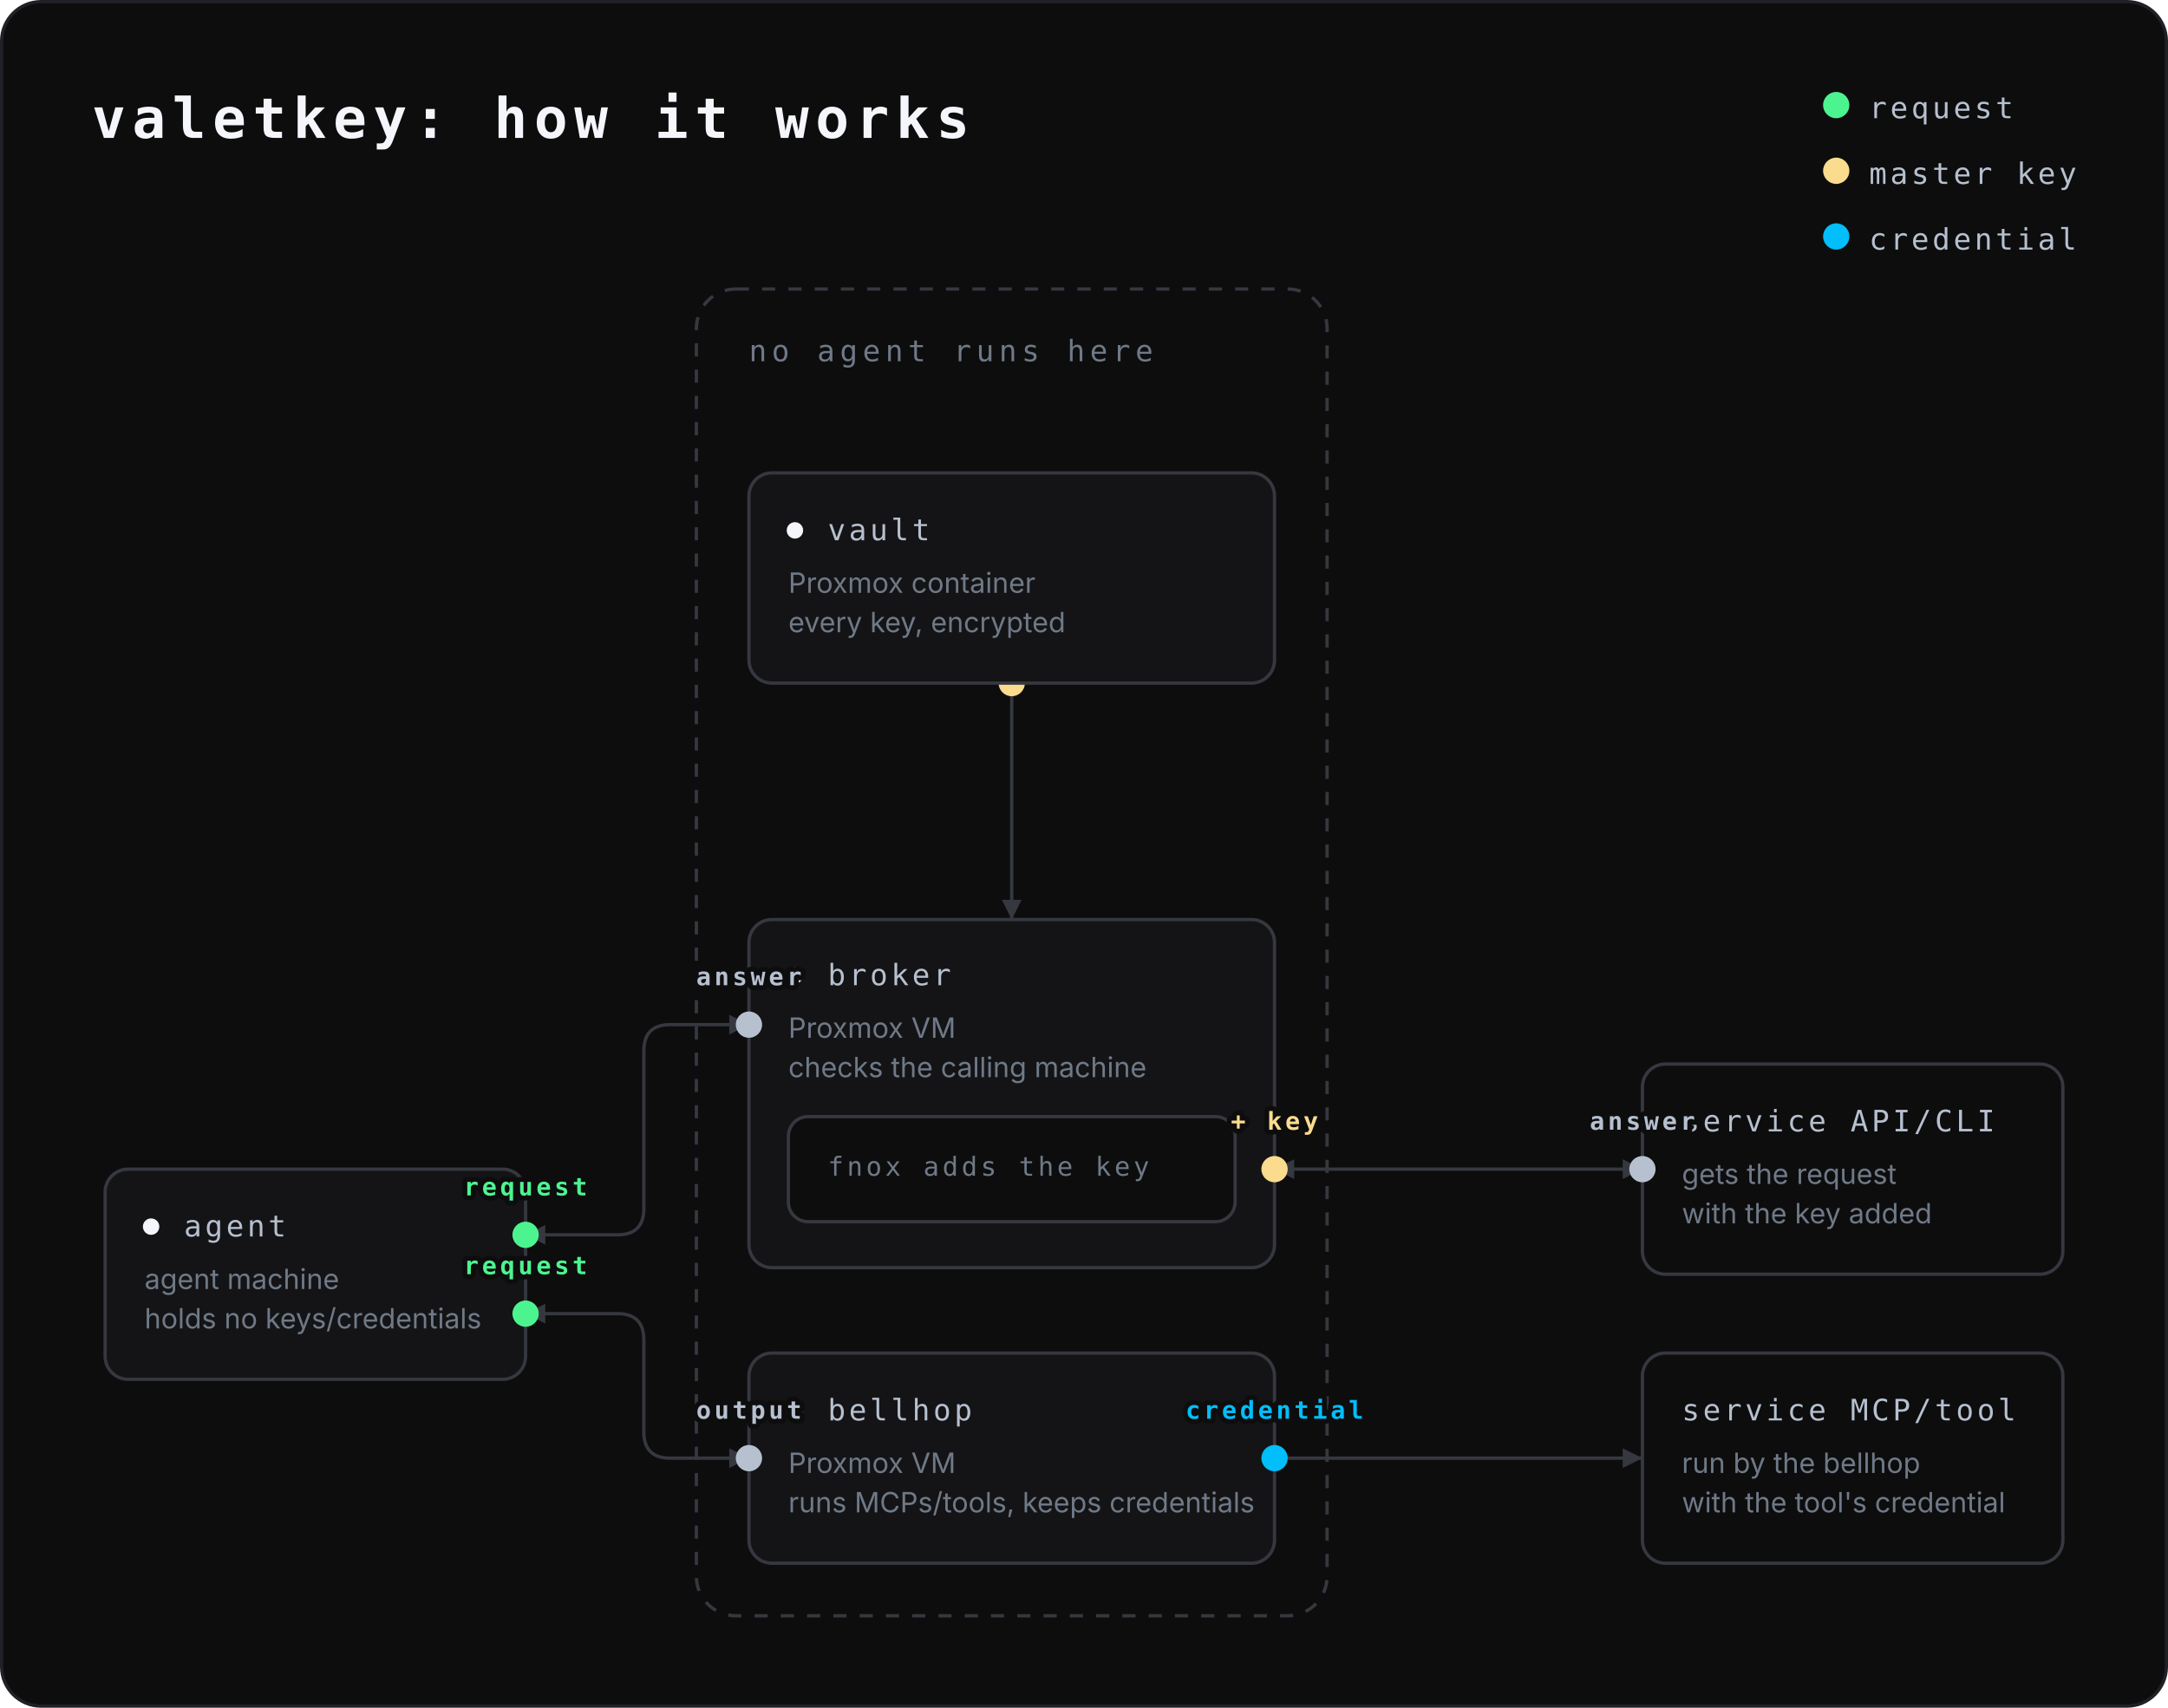
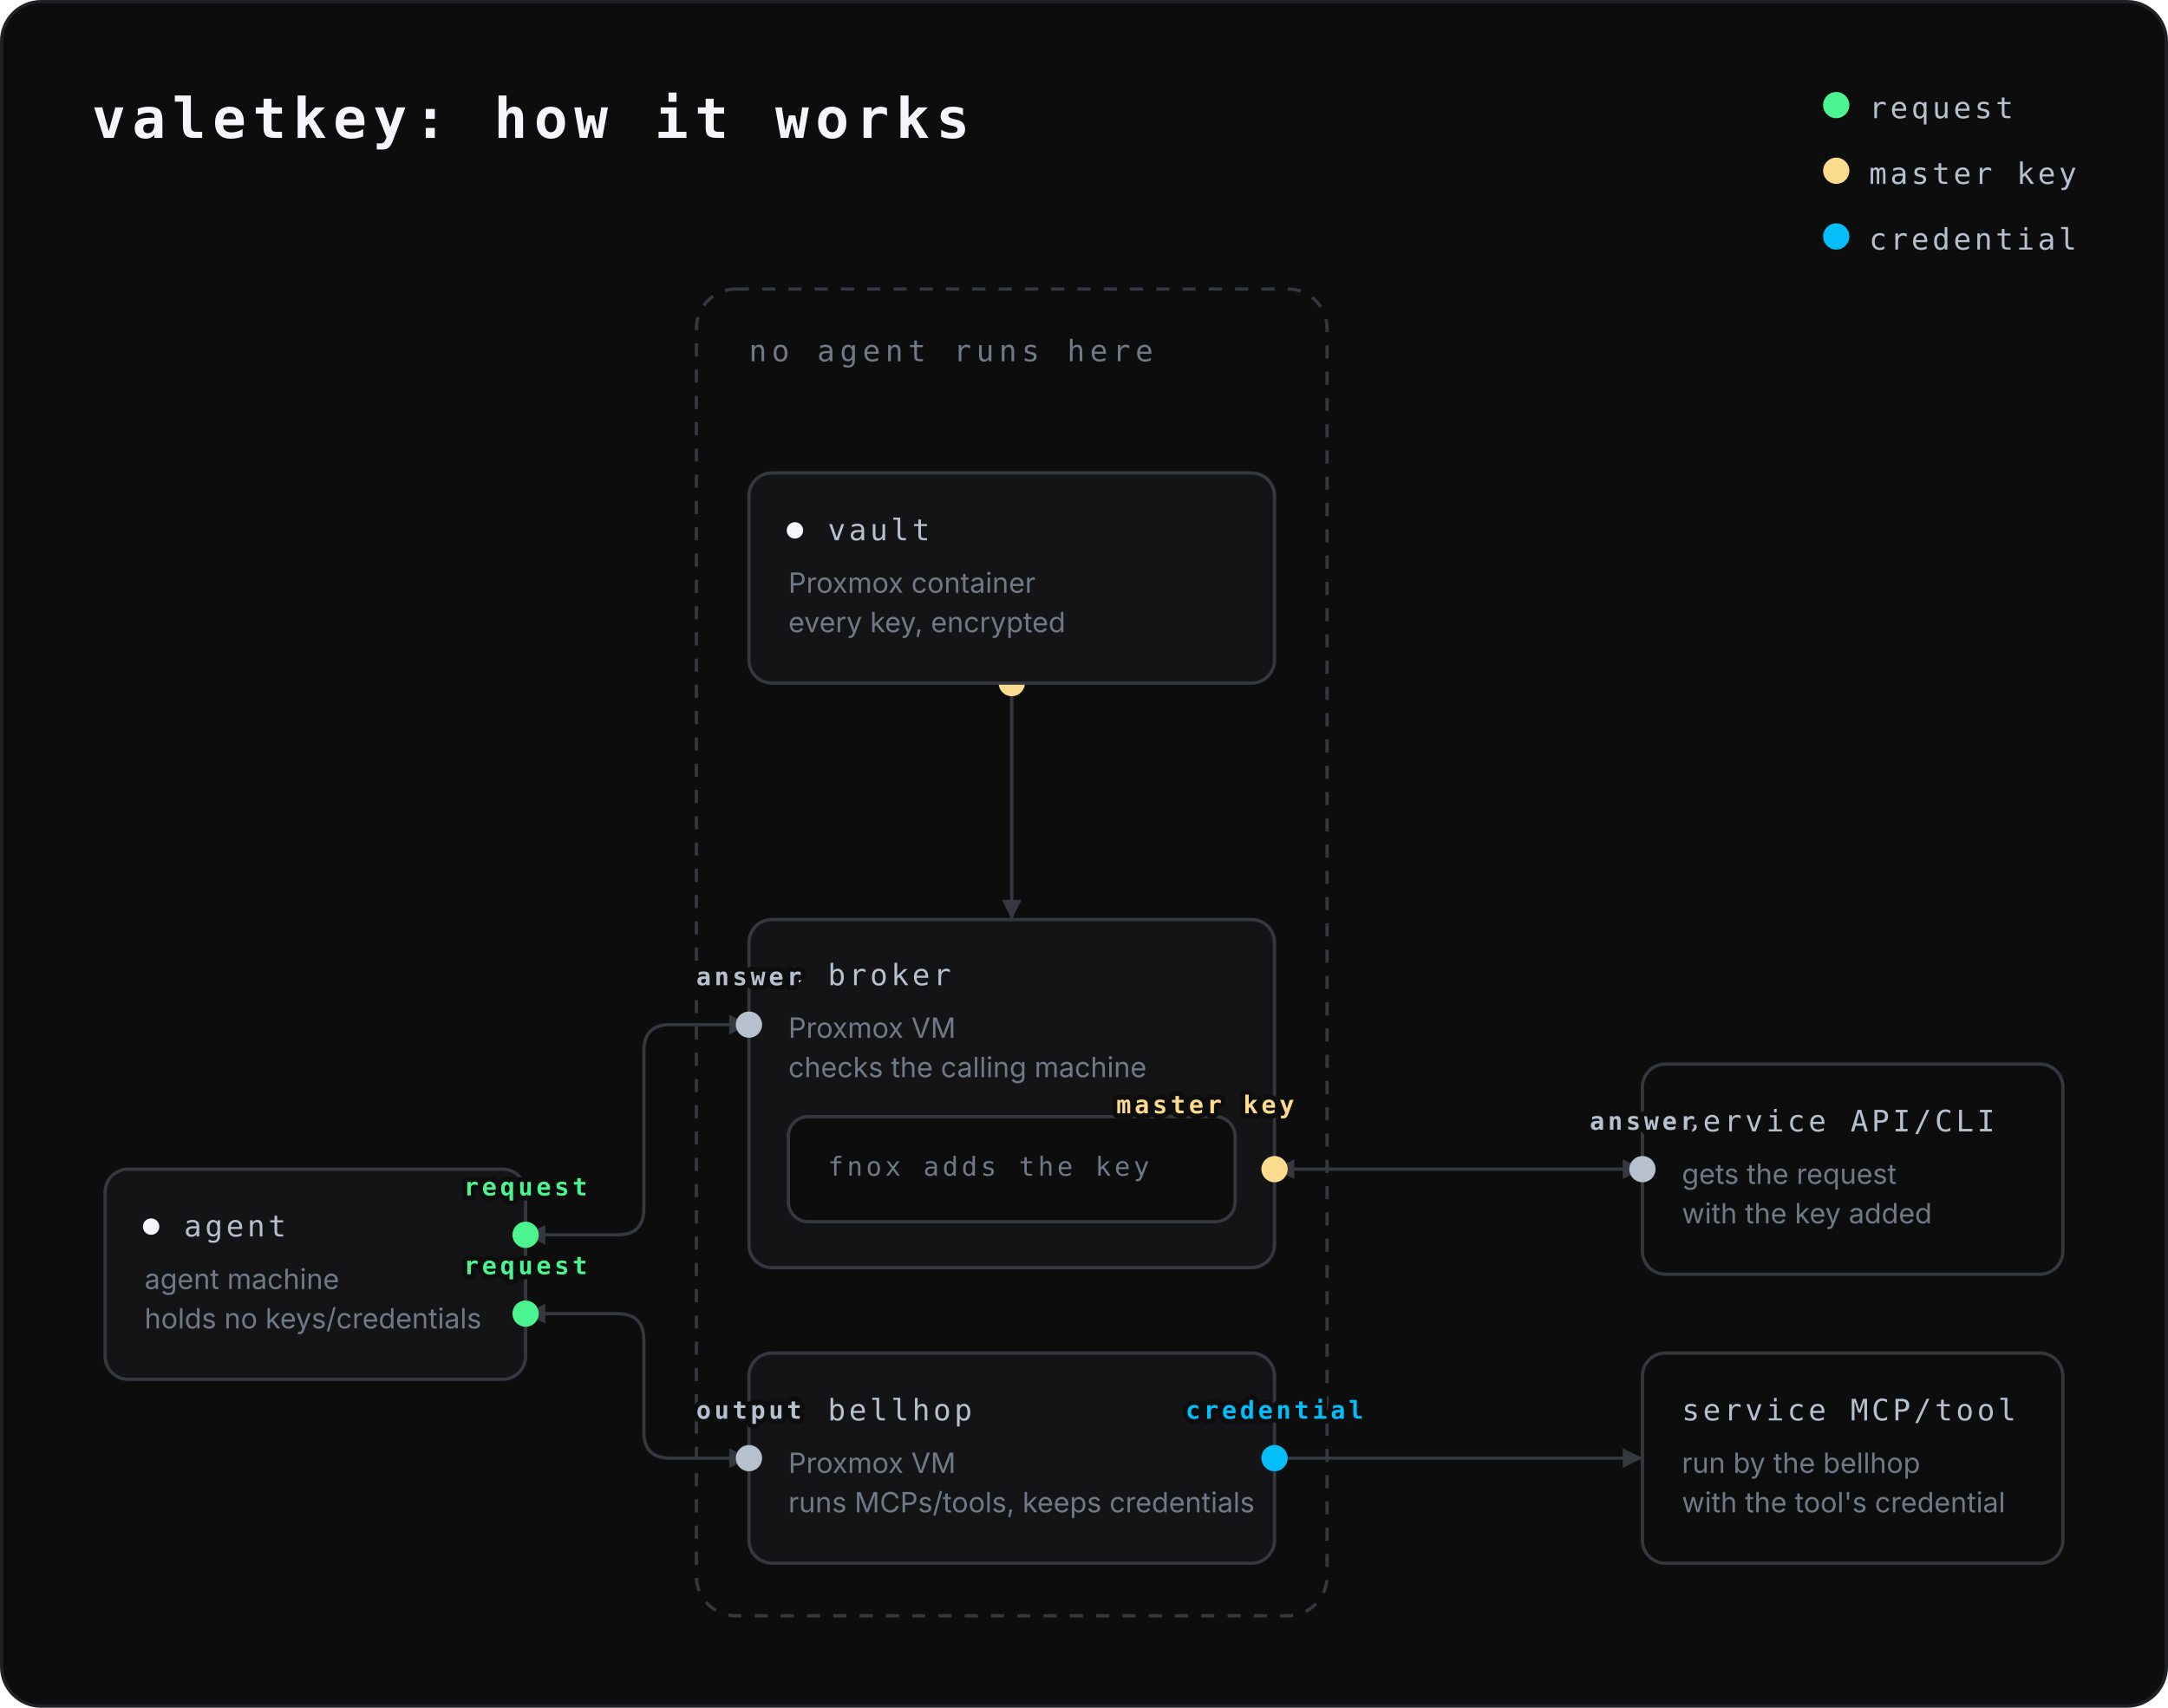
<svg xmlns="http://www.w3.org/2000/svg" width="660" height="520" viewBox="0 0 660 520" fill="none" role="img" aria-label="An agent machine that holds no keys sends the broker a request; the broker checks the calling machine, takes the master key from the vault, and fnox adds it on the way to the service. The answer returns without the key. A tool that keeps its own credential runs on the bellhop, which returns only the output.">
  <style>
    /* ---- type ramp (dark skin) --------------------------------------- */
    text { font-family: 'Source Code Pro', ui-monospace, Menlo, Consolas, monospace; }
    .t-title { font-size: 17px; font-weight: 700; letter-spacing: 2px; fill: #F4F6FC; }
    .t-sub   { font-family: Inter, -apple-system, 'Segoe UI', sans-serif; font-size: 13px; fill: #6F7987; }
    .t-zone  { font-size: 9px; letter-spacing: 1.5px; fill: #6F7987; }
    .t-name  { font-size: 9px; letter-spacing: 1px; fill: #B6C0CF; }
    .t-small { font-size: 8px; letter-spacing: 1px; fill: #6F7987; }
    .t-desc  { font-family: Inter, -apple-system, 'Segoe UI', sans-serif; font-size: 8.5px; fill: #6F7987; }
    .t-tag   { font-size: 7.5px; font-weight: 600; letter-spacing: 1px; paint-order: stroke; stroke: #0D0D0E; stroke-width: 3px; stroke-linejoin: round; }
    .t-prose { font-family: Inter, -apple-system, 'Segoe UI', sans-serif; font-size: 10px; fill: #6F7987; }
    .t-badge { font-size: 8.5px; font-weight: 600; letter-spacing: 1px; fill: #A880FF; }

    /* ---- motion base classes ----------------------------------------- */
    .pkt   { animation-timing-function: linear; animation-iteration-count: infinite; }
    .story { animation-timing-function: linear; animation-iteration-count: infinite; }
    .ring  { transform-box: fill-box; transform-origin: center; opacity: 0;
             animation-timing-function: linear; animation-iteration-count: infinite; }
    .glow  { opacity: 0; animation-timing-function: linear; animation-iteration-count: infinite; }
    .bar   { transform-box: fill-box; transform-origin: left;
             animation-timing-function: linear; animation-iteration-count: infinite; }
    .tick  { animation: tick 2.6s ease-in-out infinite; }
    @keyframes tick { 0%, 100% { opacity: 1; } 50% { opacity: 0.3; } }

    /* @motion:css */
    /* generated by timeline.py — loop 14s — edit the spec, not this block */
    .story, .pkt, .ring, .glow, .bar { animation-duration: 14s; }
    /* ph1: act 1 */
    @keyframes ph1 { 0%, 11.43% { opacity: 1; } 12.14%, 100% { opacity: 0; } }
    /* m1: the agent calls a route on the broker; the request holds no key */
    @keyframes m1 {
      0%, 2.14% { transform: translate(0, 0); opacity: 0; }
      2.57% { opacity: 1; }
      4.48% { transform: translate(36px, 0px); }
      8.64% { transform: translate(36px, -64px); }
      10.71% { transform: translate(68px, -64px); opacity: 1; }
      11.57%, 100% { transform: translate(68px, -64px); opacity: 0; }
    }
    @keyframes m1-ring { 0%, 10.71% { transform: scale(0.4); opacity: 0; } 11% { transform: scale(0.5); opacity: 0.8; } 14.29%, 100% { transform: scale(1.4); opacity: 0; } }
    @keyframes m1-glow { 0%, 10.71% { opacity: 0; } 11.29% { opacity: 0.3; } 13.57%, 100% { opacity: 0; } }
    /* ph2: act 2 */
    @keyframes ph2 { 0%, 11.43% { opacity: 0; } 12.14%, 35% { opacity: 1; } 35.71%, 100% { opacity: 0; } }
    /* m2: the broker takes that route's master key from the vault */
    @keyframes m2 {
      0%, 12.86% { transform: translate(0, 0); opacity: 0; }
      13.29% { opacity: 1; }
      23.57% { transform: translate(0px, 72px); opacity: 1; }
      24.43%, 100% { transform: translate(0px, 72px); opacity: 0; }
    }
    @keyframes m2-ring { 0%, 23.57% { transform: scale(0.4); opacity: 0; } 23.86% { transform: scale(0.5); opacity: 0.8; } 27.14%, 100% { transform: scale(1.4); opacity: 0; } }
    @keyframes m2-glow { 0%, 23.57% { opacity: 0; } 24.14% { opacity: 0.3; } 26.43%, 100% { opacity: 0; } }
    /* m3: fnox puts the key in the request and forwards it */
    @keyframes m3 {
      0%, 25.71% { transform: translate(0, 0); opacity: 0; }
      26.14% { opacity: 1; }
      33.57% { transform: translate(112px, 0px); opacity: 1; }
      34.43%, 100% { transform: translate(112px, 0px); opacity: 0; }
    }
    @keyframes m3-ring { 0%, 33.57% { transform: scale(0.4); opacity: 0; } 33.86% { transform: scale(0.5); opacity: 0.8; } 37.14%, 100% { transform: scale(1.4); opacity: 0; } }
    @keyframes m3-glow { 0%, 33.57% { opacity: 0; } 34.14% { opacity: 0.3; } 36.43%, 100% { opacity: 0; } }
    /* ph3: act 3 */
    @keyframes ph3 { 0%, 35% { opacity: 0; } 35.71%, 55% { opacity: 1; } 55.71%, 100% { opacity: 0; } }
    /* m4: the service answers the broker */
    @keyframes m4 {
      0%, 36.43% { transform: translate(0, 0); opacity: 0; }
      36.86% { opacity: 1; }
      44.29% { transform: translate(-112px, 0px); opacity: 1; }
      45.14%, 100% { transform: translate(-112px, 0px); opacity: 0; }
    }
    @keyframes m4-ring { 0%, 44.29% { transform: scale(0.4); opacity: 0; } 44.57% { transform: scale(0.5); opacity: 0.8; } 47.86%, 100% { transform: scale(1.4); opacity: 0; } }
    /* m5: the answer reaches the agent without the key */
    @keyframes m5 {
      0%, 45% { transform: translate(0, 0); opacity: 0; }
      45.43% { opacity: 1; }
      47.08% { transform: translate(-32px, 0px); }
      51.23% { transform: translate(-32px, 64px); }
      53.57% { transform: translate(-68px, 64px); opacity: 1; }
      54.43%, 100% { transform: translate(-68px, 64px); opacity: 0; }
    }
    @keyframes m5-ring { 0%, 53.57% { transform: scale(0.4); opacity: 0; } 53.86% { transform: scale(0.5); opacity: 0.8; } 57.14%, 100% { transform: scale(1.4); opacity: 0; } }
    @keyframes m5-glow { 0%, 53.57% { opacity: 0; } 54.14% { opacity: 0.3; } 56.43%, 100% { opacity: 0; } }
    /* ph4: act 4 */
    @keyframes ph4 { 0%, 56.43% { opacity: 0; } 57.14%, 88.57% { opacity: 1; } 89.29%, 100% { opacity: 0; } }
    /* m6: for a tool with its own login the agent calls the bellhop */
    @keyframes m6 {
      0%, 57.86% { transform: translate(0, 0); opacity: 0; }
      58.29% { opacity: 1; }
      60.38% { transform: translate(36px, 0px); }
      63.47% { transform: translate(36px, 44px); }
      65.71% { transform: translate(68px, 44px); opacity: 1; }
      66.57%, 100% { transform: translate(68px, 44px); opacity: 0; }
    }
    @keyframes m6-ring { 0%, 65.71% { transform: scale(0.4); opacity: 0; } 66% { transform: scale(0.5); opacity: 0.8; } 69.29%, 100% { transform: scale(1.4); opacity: 0; } }
    @keyframes m6-glow { 0%, 65.71% { opacity: 0; } 66.29% { opacity: 0.3; } 68.57%, 100% { opacity: 0; } }
    /* m7: the bellhop runs the real tool with its login */
    @keyframes m7 {
      0%, 67.86% { transform: translate(0, 0); opacity: 0; }
      68.29% { opacity: 1; }
      75.71% { transform: translate(112px, 0px); opacity: 1; }
      76.57%, 100% { transform: translate(112px, 0px); opacity: 0; }
    }
    @keyframes m7-ring { 0%, 75.71% { transform: scale(0.4); opacity: 0; } 76% { transform: scale(0.5); opacity: 0.8; } 79.29%, 100% { transform: scale(1.4); opacity: 0; } }
    @keyframes m7-glow { 0%, 75.71% { opacity: 0; } 76.29% { opacity: 0.3; } 78.57%, 100% { opacity: 0; } }
    /* m8: only the output comes back; the login stays on the bellhop */
    @keyframes m8 {
      0%, 79.29% { transform: translate(0, 0); opacity: 0; }
      79.71% { opacity: 1; }
      81.53% { transform: translate(-32px, 0px); }
      84.62% { transform: translate(-32px, -44px); }
      87.14% { transform: translate(-68px, -44px); opacity: 1; }
      88%, 100% { transform: translate(-68px, -44px); opacity: 0; }
    }
    @keyframes m8-ring { 0%, 87.14% { transform: scale(0.4); opacity: 0; } 87.43% { transform: scale(0.5); opacity: 0.8; } 90.71%, 100% { transform: scale(1.4); opacity: 0; } }
    @keyframes m8-glow { 0%, 87.14% { opacity: 0; } 87.71% { opacity: 0.3; } 90%, 100% { opacity: 0; } }
    /* @/motion:css */

    @media (prefers-reduced-motion: reduce) {
      .pkt, .ring, .glow { animation: none !important; visibility: hidden; }
      .story { animation: none !important; }
      text.story { visibility: hidden; }      /* stacked captions would overprint */
      .bar   { animation: none !important; transform: scaleX(1); }
      .tick  { animation: none !important; }
    }
  </style>
  <rect x="0.5" y="0.5" width="659" height="519" rx="12" fill="#0D0D0E" stroke="#202126" />
  <text class="t-title" x="28" y="42">valetkey: how it works</text>
  <rect x="212" y="88" width="192" height="404" rx="12" fill="none" stroke="#363840" stroke-dasharray="4 4" />
  <text class="t-zone" x="228" y="110">no agent runs here</text>
  <g stroke="#363840">
    <path d="M160,376 H188 Q196,376 196,368 V320 Q196,312 204,312 H228" />
    <path d="M160,400 H188 Q196,400 196,408 V436 Q196,444 204,444 H228" />
    <line x1="308" y1="208" x2="308" y2="280" />
    <line x1="388" y1="356" x2="500" y2="356" />
    <line x1="388" y1="444" x2="500" y2="444" />
  </g>
  <g fill="#363840">
    <polygon points="222,309 228,312 222,315" />
    <polygon points="166,373 160,376 166,379" />
    <polygon points="222,441 228,444 222,447" />
    <polygon points="166,397 160,400 166,403" />
    <polygon points="305,274 308,280 311,274" />
    <polygon points="494,353 500,356 494,359" />
    <polygon points="394,353 388,356 394,359" />
    <polygon points="494,441 500,444 494,447" />
  </g>
  <rect x="32" y="356" width="128" height="64" rx="7" fill="#141416" stroke="#363840" />
  <circle cx="46" cy="373.5" r="2.5" fill="#F4F6FC" class="tick" style="animation-delay:0s" />
  <text class="t-name" x="56" y="376.5">agent</text>
  <text class="t-desc" x="44" y="392.5">agent machine</text>
  <text class="t-desc" x="44" y="404.5">holds no keys/credentials</text>
  <rect x="228" y="280" width="160" height="106" rx="7" fill="#141416" stroke="#363840" />
  <circle cx="242" cy="297" r="2.5" fill="#F4F6FC" class="tick" style="animation-delay:-0.7s" />
  <text class="t-name" x="252" y="300">broker</text>
  <text class="t-desc" x="240" y="316">Proxmox VM</text>
  <text class="t-desc" x="240" y="328">checks the calling machine</text>
  <rect x="240" y="340" width="136" height="32" rx="6" fill="#0D0D0E" stroke="#363840" />
  <text class="t-small" x="252" y="358">fnox adds the key</text>
  <rect x="228" y="412" width="160" height="64" rx="7" fill="#141416" stroke="#363840" />
  <circle cx="242" cy="429.5" r="2.5" fill="#F4F6FC" class="tick" style="animation-delay:-1.05s" />
  <text class="t-name" x="252" y="432.5">bellhop</text>
  <text class="t-desc" x="240" y="448.5">Proxmox VM</text>
  <text class="t-desc" x="240" y="460.5">runs MCPs/tools, keeps credentials</text>
  <rect x="500" y="324" width="128" height="64" rx="7" fill="#0D0D0E" stroke="#363840" />
  <text class="t-name" x="512" y="344.5">service API/CLI</text>
  <text class="t-desc" x="512" y="360.5">gets the request</text>
  <text class="t-desc" x="512" y="372.5">with the key added</text>
  <rect x="500" y="412" width="128" height="64" rx="7" fill="#0D0D0E" stroke="#363840" />
  <text class="t-name" x="512" y="432.5">service MCP/tool</text>
  <text class="t-desc" x="512" y="448.5">run by the bellhop</text>
  <text class="t-desc" x="512" y="460.5">with the tool's credential</text>
  <text class="t-tag story" x="28" y="66" text-anchor="start" fill="#4CF490" style="animation-name:ph1;opacity:0">1 · the agent asks, with no key</text>
  <g class="pkt" style="animation-name:m1">
    <circle cx="160" cy="376" r="4" fill="#4CF490" />
    <text class="t-tag" x="160" y="364" text-anchor="middle" fill="#4CF490">request</text>
  </g>
  <circle cx="228" cy="312" r="10" fill="none" stroke="#4CF490" stroke-width="1.5" class="ring" style="animation-name:m1-ring" />
  <rect x="228" y="280" width="160" height="106" rx="7" fill="#4CF490" class="glow" style="animation-name:m1-glow" />
  <text class="t-tag story" x="28" y="66" text-anchor="start" fill="#FBDC8E" style="animation-name:ph2;opacity:0">2 · the broker checks, fnox adds the key</text>
  <g class="pkt" style="animation-name:m2">
    <circle cx="308" cy="208" r="4" fill="#FBDC8E" />
    <text class="t-tag" x="308" y="196" text-anchor="middle" fill="#FBDC8E">master key</text>
  </g>
  <circle cx="308" cy="280" r="10" fill="none" stroke="#FBDC8E" stroke-width="1.5" class="ring" style="animation-name:m2-ring" />
  <rect x="240" y="340" width="136" height="32" rx="6" fill="#FBDC8E" class="glow" style="animation-name:m2-glow" />
  <g class="pkt" style="animation-name:m3">
    <circle cx="388" cy="356" r="4" fill="#FBDC8E" />
-     <text class="t-tag" x="388" y="344" text-anchor="middle" fill="#FBDC8E">+ key</text>
+     <text class="t-tag" x="394" y="339" text-anchor="end" fill="#FBDC8E">master key</text>
  </g>
  <circle cx="500" cy="356" r="10" fill="none" stroke="#FBDC8E" stroke-width="1.5" class="ring" style="animation-name:m3-ring" />
  <rect x="500" y="324" width="128" height="64" rx="7" fill="#FBDC8E" class="glow" style="animation-name:m3-glow" />
  <text class="t-tag story" x="28" y="66" text-anchor="start" fill="#4CF490" style="animation-name:ph3;opacity:0">3 · the answer returns, the key does not</text>
  <g class="pkt" style="animation-name:m4">
    <circle cx="500" cy="356" r="4" fill="#B6C0CF" />
    <text class="t-tag" x="500" y="344" text-anchor="middle" fill="#B6C0CF">answer</text>
  </g>
  <circle cx="388" cy="356" r="10" fill="none" stroke="#B6C0CF" stroke-width="1.5" class="ring" style="animation-name:m4-ring" />
  <g class="pkt" style="animation-name:m5">
    <circle cx="228" cy="312" r="4" fill="#B6C0CF" />
    <text class="t-tag" x="228" y="300" text-anchor="middle" fill="#B6C0CF">answer</text>
  </g>
  <circle cx="160" cy="376" r="10" fill="none" stroke="#B6C0CF" stroke-width="1.5" class="ring" style="animation-name:m5-ring" />
  <rect x="32" y="356" width="128" height="64" rx="7" fill="#B6C0CF" class="glow" style="animation-name:m5-glow" />
  <text class="t-tag story" x="28" y="66" text-anchor="start" fill="#02BEFA" style="animation-name:ph4;opacity:0">4 · tools with a login run on the bellhop</text>
  <g class="pkt" style="animation-name:m6">
    <circle cx="160" cy="400" r="4" fill="#4CF490" />
    <text class="t-tag" x="160" y="388" text-anchor="middle" fill="#4CF490">request</text>
  </g>
  <circle cx="228" cy="444" r="10" fill="none" stroke="#4CF490" stroke-width="1.5" class="ring" style="animation-name:m6-ring" />
  <rect x="228" y="412" width="160" height="64" rx="7" fill="#4CF490" class="glow" style="animation-name:m6-glow" />
  <g class="pkt" style="animation-name:m7">
    <circle cx="388" cy="444" r="4" fill="#02BEFA" />
    <text class="t-tag" x="388" y="432" text-anchor="middle" fill="#02BEFA">credential</text>
  </g>
  <circle cx="500" cy="444" r="10" fill="none" stroke="#02BEFA" stroke-width="1.5" class="ring" style="animation-name:m7-ring" />
  <rect x="500" y="412" width="128" height="64" rx="7" fill="#02BEFA" class="glow" style="animation-name:m7-glow" />
  <g class="pkt" style="animation-name:m8">
    <circle cx="228" cy="444" r="4" fill="#B6C0CF" />
    <text class="t-tag" x="228" y="432" text-anchor="middle" fill="#B6C0CF">output</text>
  </g>
  <circle cx="160" cy="400" r="10" fill="none" stroke="#B6C0CF" stroke-width="1.5" class="ring" style="animation-name:m8-ring" />
  <rect x="32" y="356" width="128" height="64" rx="7" fill="#B6C0CF" class="glow" style="animation-name:m8-glow" />
  <rect x="228" y="144" width="160" height="64" rx="7" fill="#141416" stroke="#363840" />
  <circle cx="242" cy="161.5" r="2.5" fill="#F4F6FC" class="tick" style="animation-delay:-0.35s" />
  <text class="t-name" x="252" y="164.5">vault</text>
  <text class="t-desc" x="240" y="180.5">Proxmox container</text>
  <text class="t-desc" x="240" y="192.5">every key, encrypted</text>
  <circle cx="559" cy="32" r="4" fill="#4CF490" />
  <text class="t-name" x="569" y="36">request</text>
  <circle cx="559" cy="52" r="4" fill="#FBDC8E" />
  <text class="t-name" x="569" y="56">master key</text>
  <circle cx="559" cy="72" r="4" fill="#02BEFA" />
  <text class="t-name" x="569" y="76">credential</text>
</svg>
